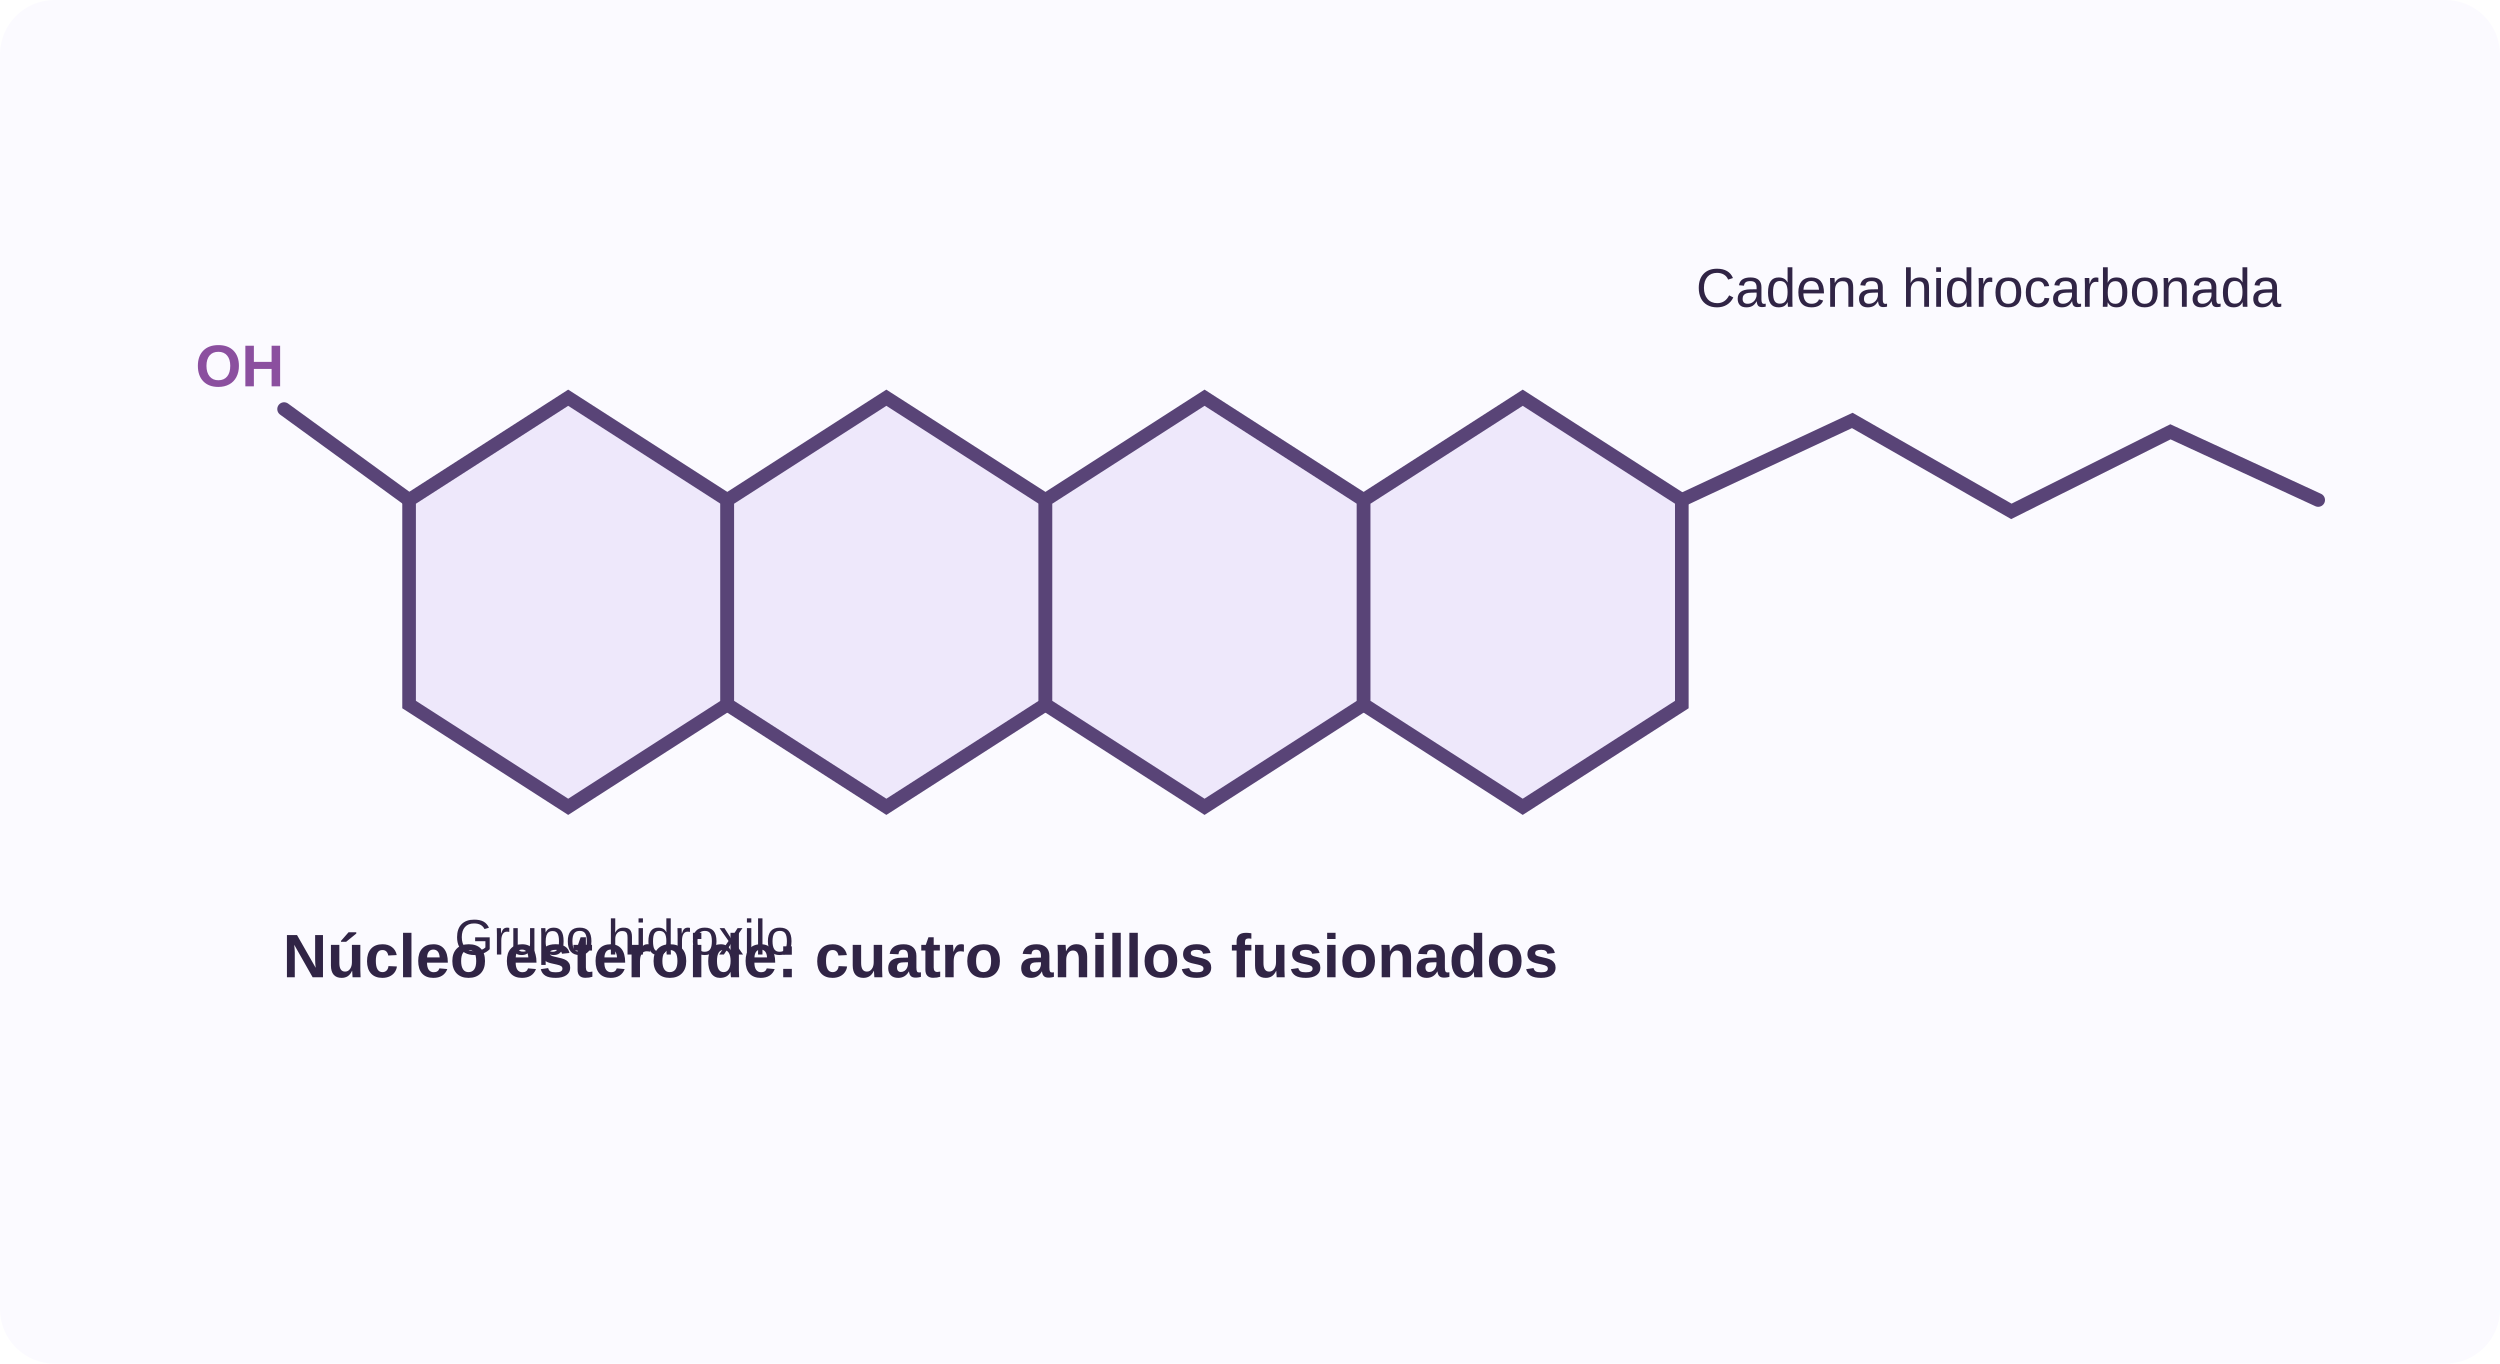
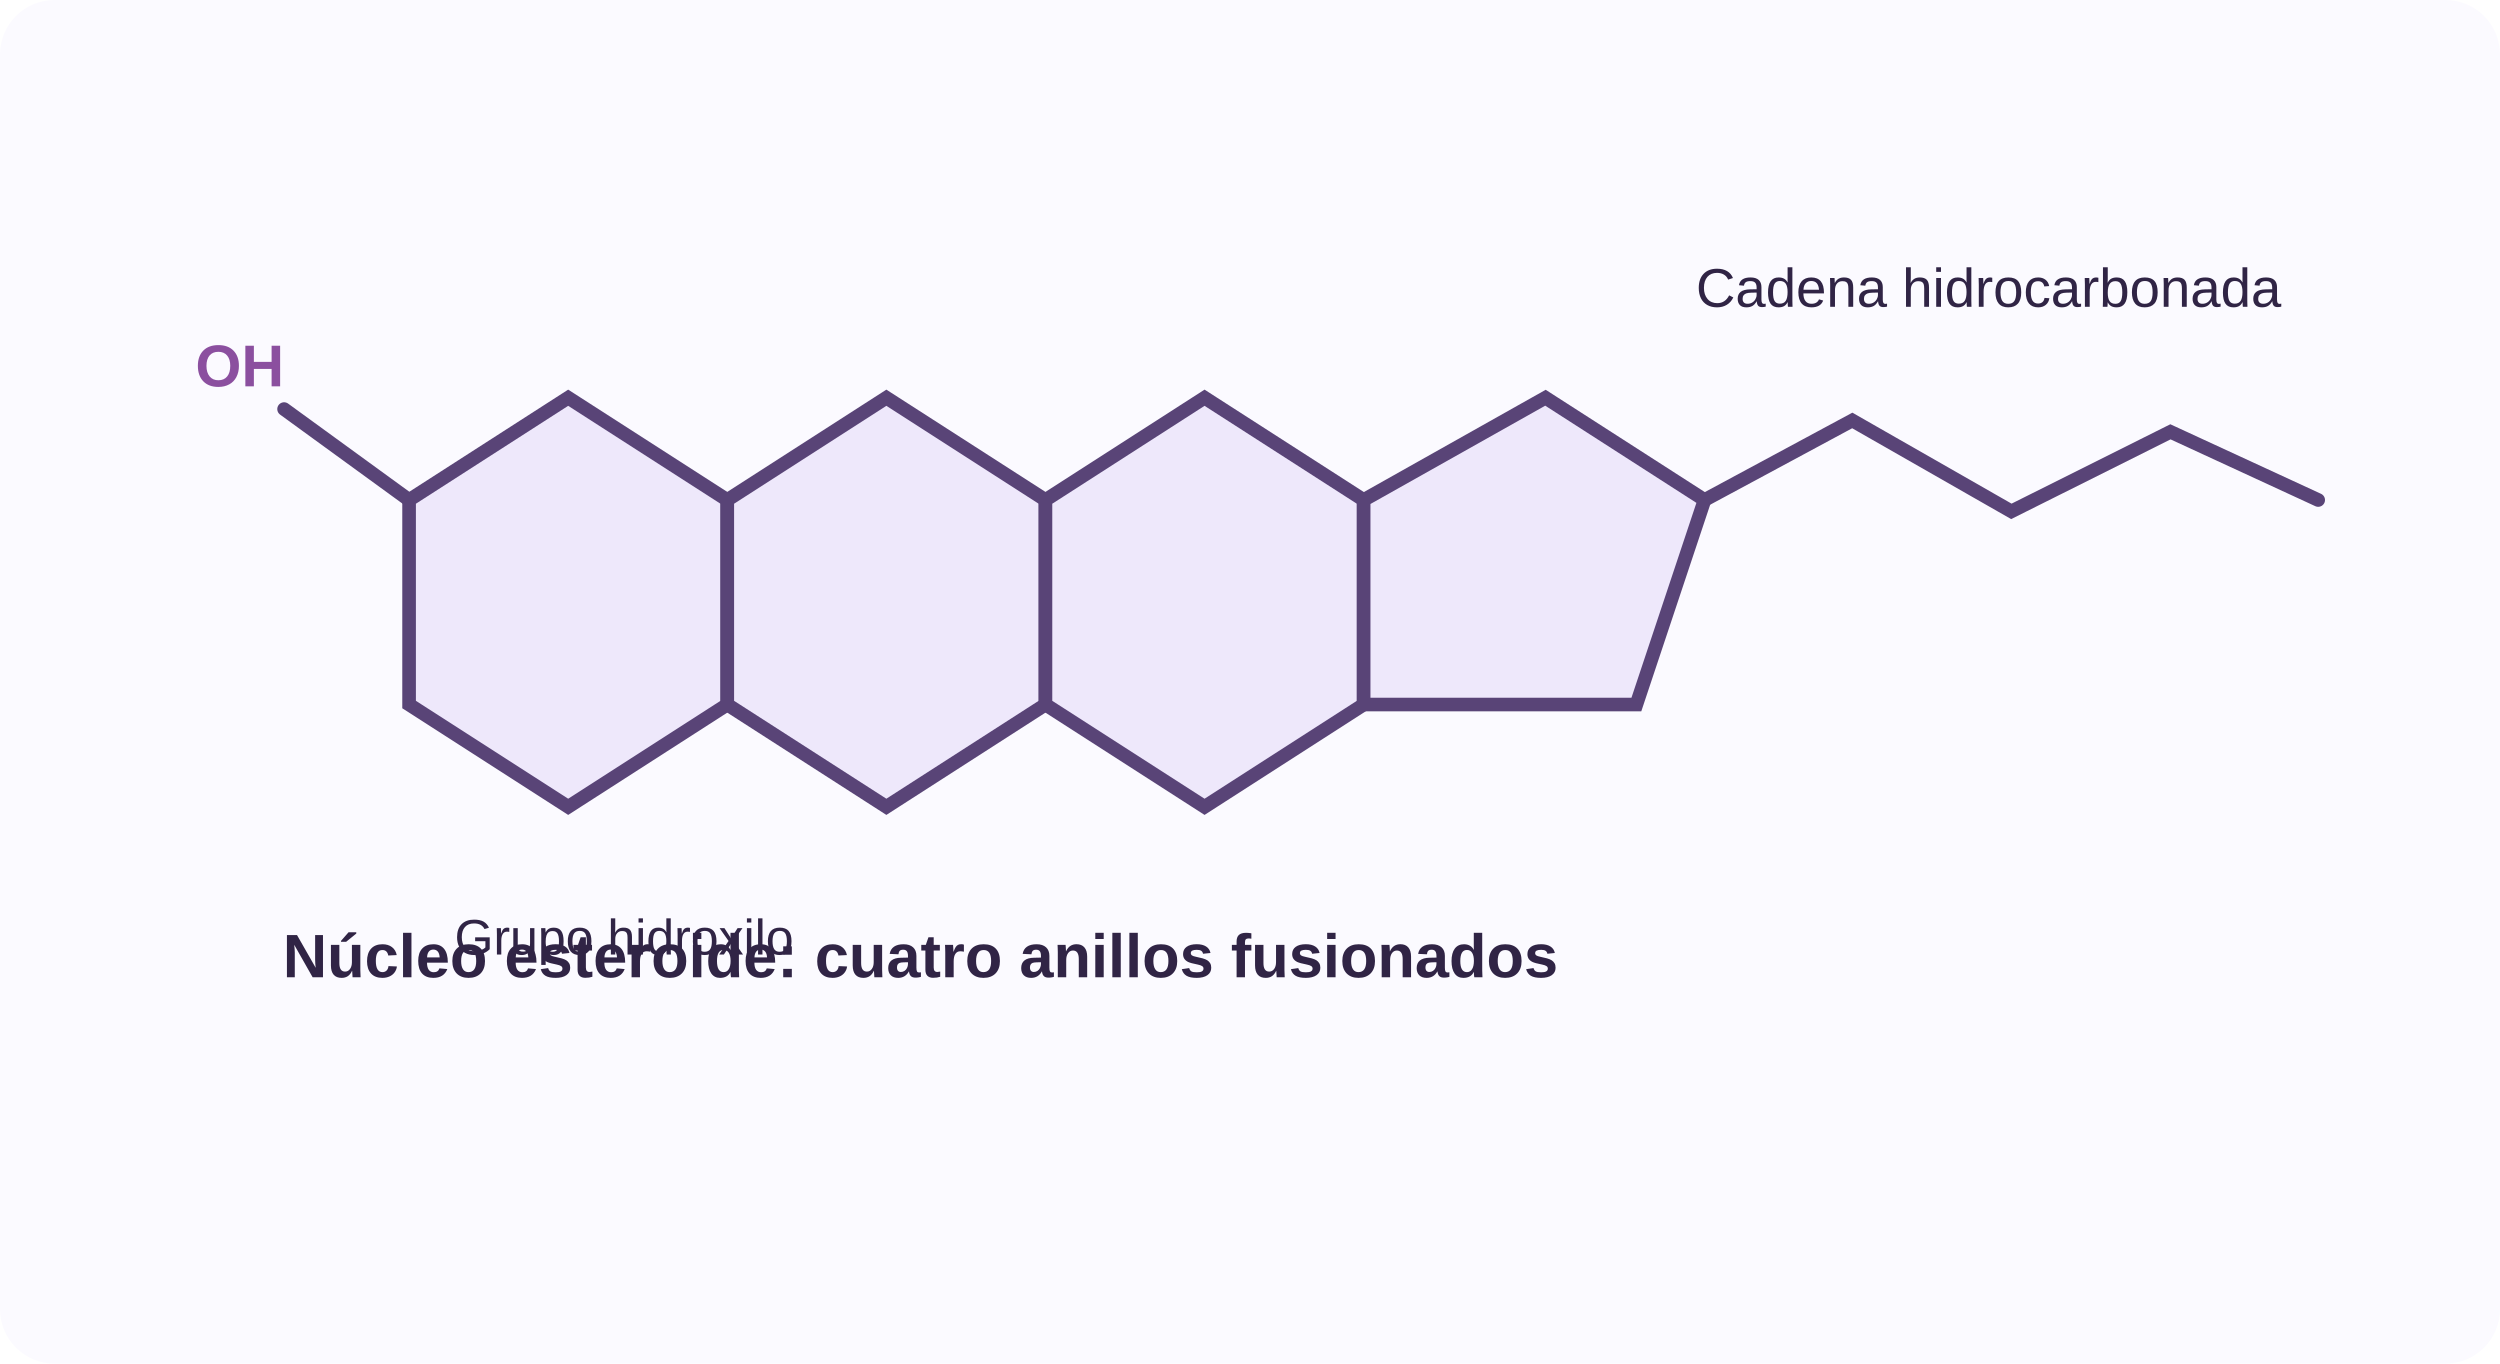
<svg xmlns="http://www.w3.org/2000/svg" viewBox="0 0 1100 600" role="img" aria-labelledby="t d">
  <rect width="1100" height="600" rx="24" fill="#fbfaff" />
  <g fill="#eee8fb" stroke="#594477" stroke-width="6">
    <path d="M180 220L250 175L320 220L320 310L250 355L180 310Z" />
    <path d="M320 220L390 175L460 220L460 310L390 355L320 310Z" />
    <path d="M460 220L530 175L600 220L600 310L530 355L460 310Z" />
-     <path d="M600 220L670 175L740 220L740 310L670 355L600 310Z" />
+     <path d="M600 220L680 175L750 220L720 310L600 310Z" />
  </g>
  <g stroke="#594477" stroke-width="6" fill="none" stroke-linecap="round">
-     <path d="M740 220L815 185L885 225L955 190L1020 220" />
+     <path d="M750 220L815 185L885 225L955 190L1020 220" />
    <path d="M180 220L125 180" />
  </g>
  <text x="86" y="170" font-family="Arial" font-size="26" font-weight="700" fill="#8b4f9f">OH</text>
  <g font-family="Arial" fill="#302445">
    <text x="405" y="430" text-anchor="middle" font-size="27" font-weight="700">Núcleo esteroide: cuatro anillos fusionados</text>
    <text x="875" y="135" text-anchor="middle" font-size="24">Cadena hidrocarbonada</text>
    <text x="200" y="420" font-size="22">Grupo hidroxilo</text>
  </g>
</svg>
